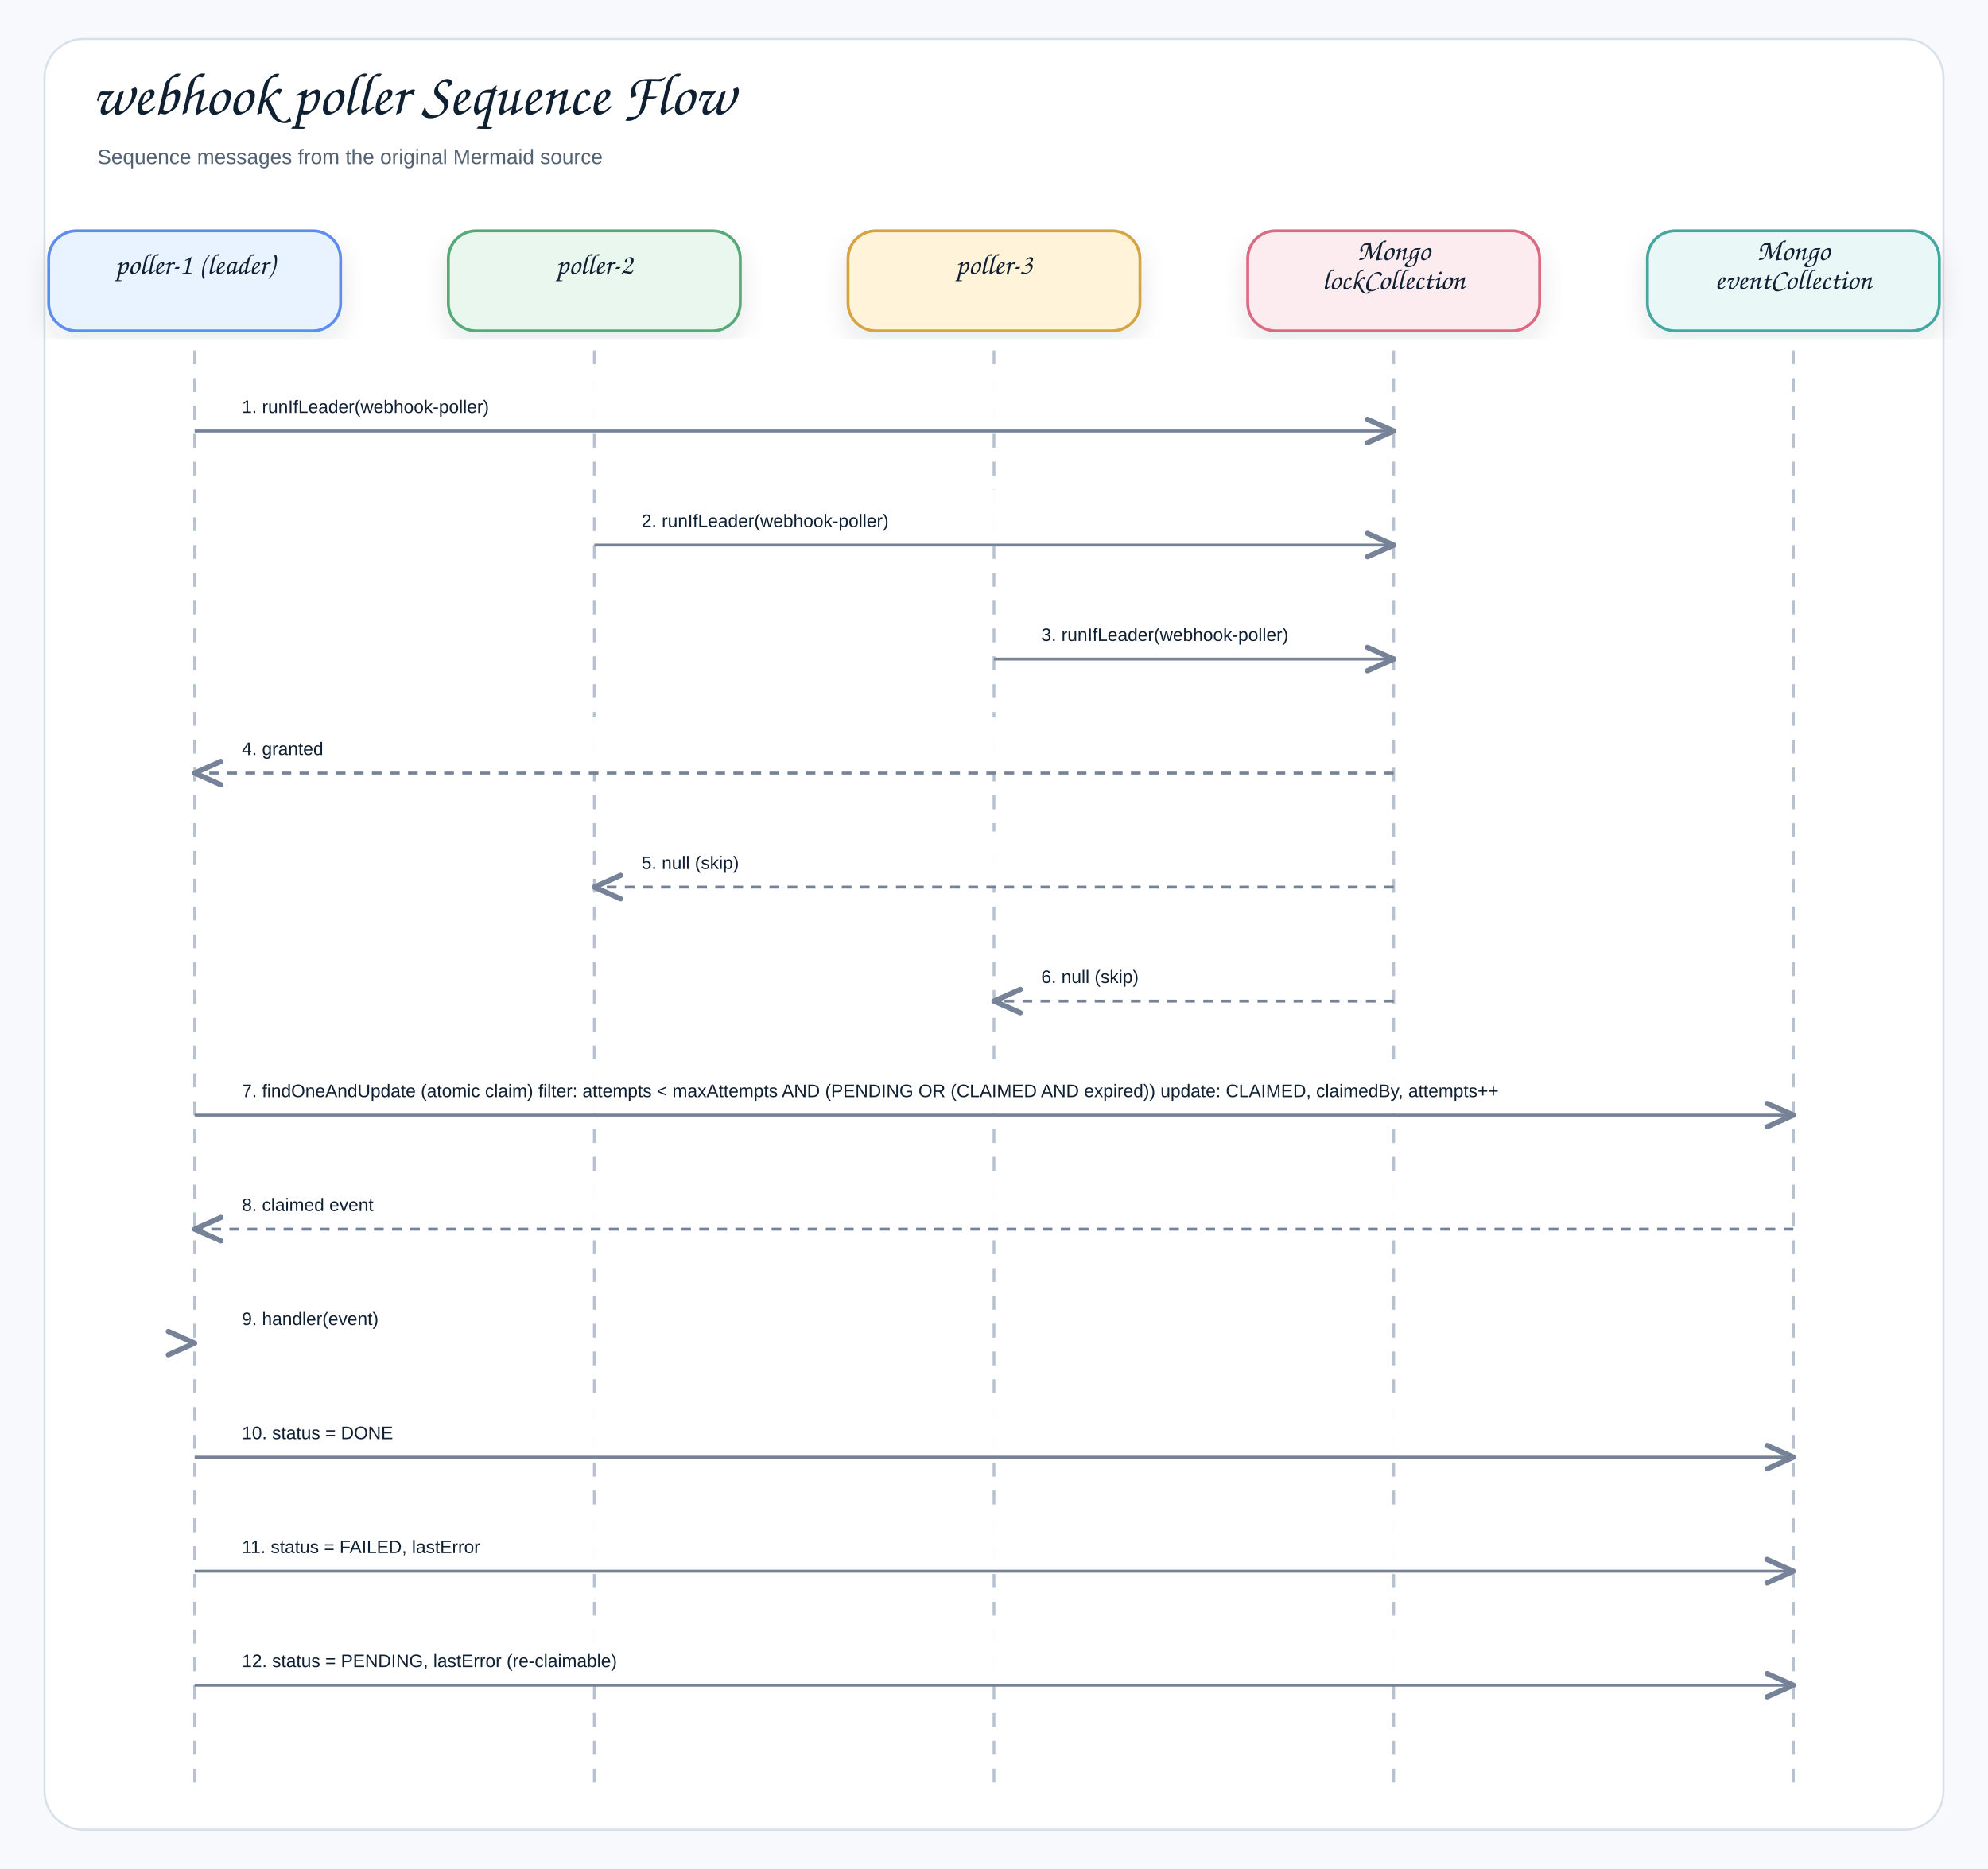
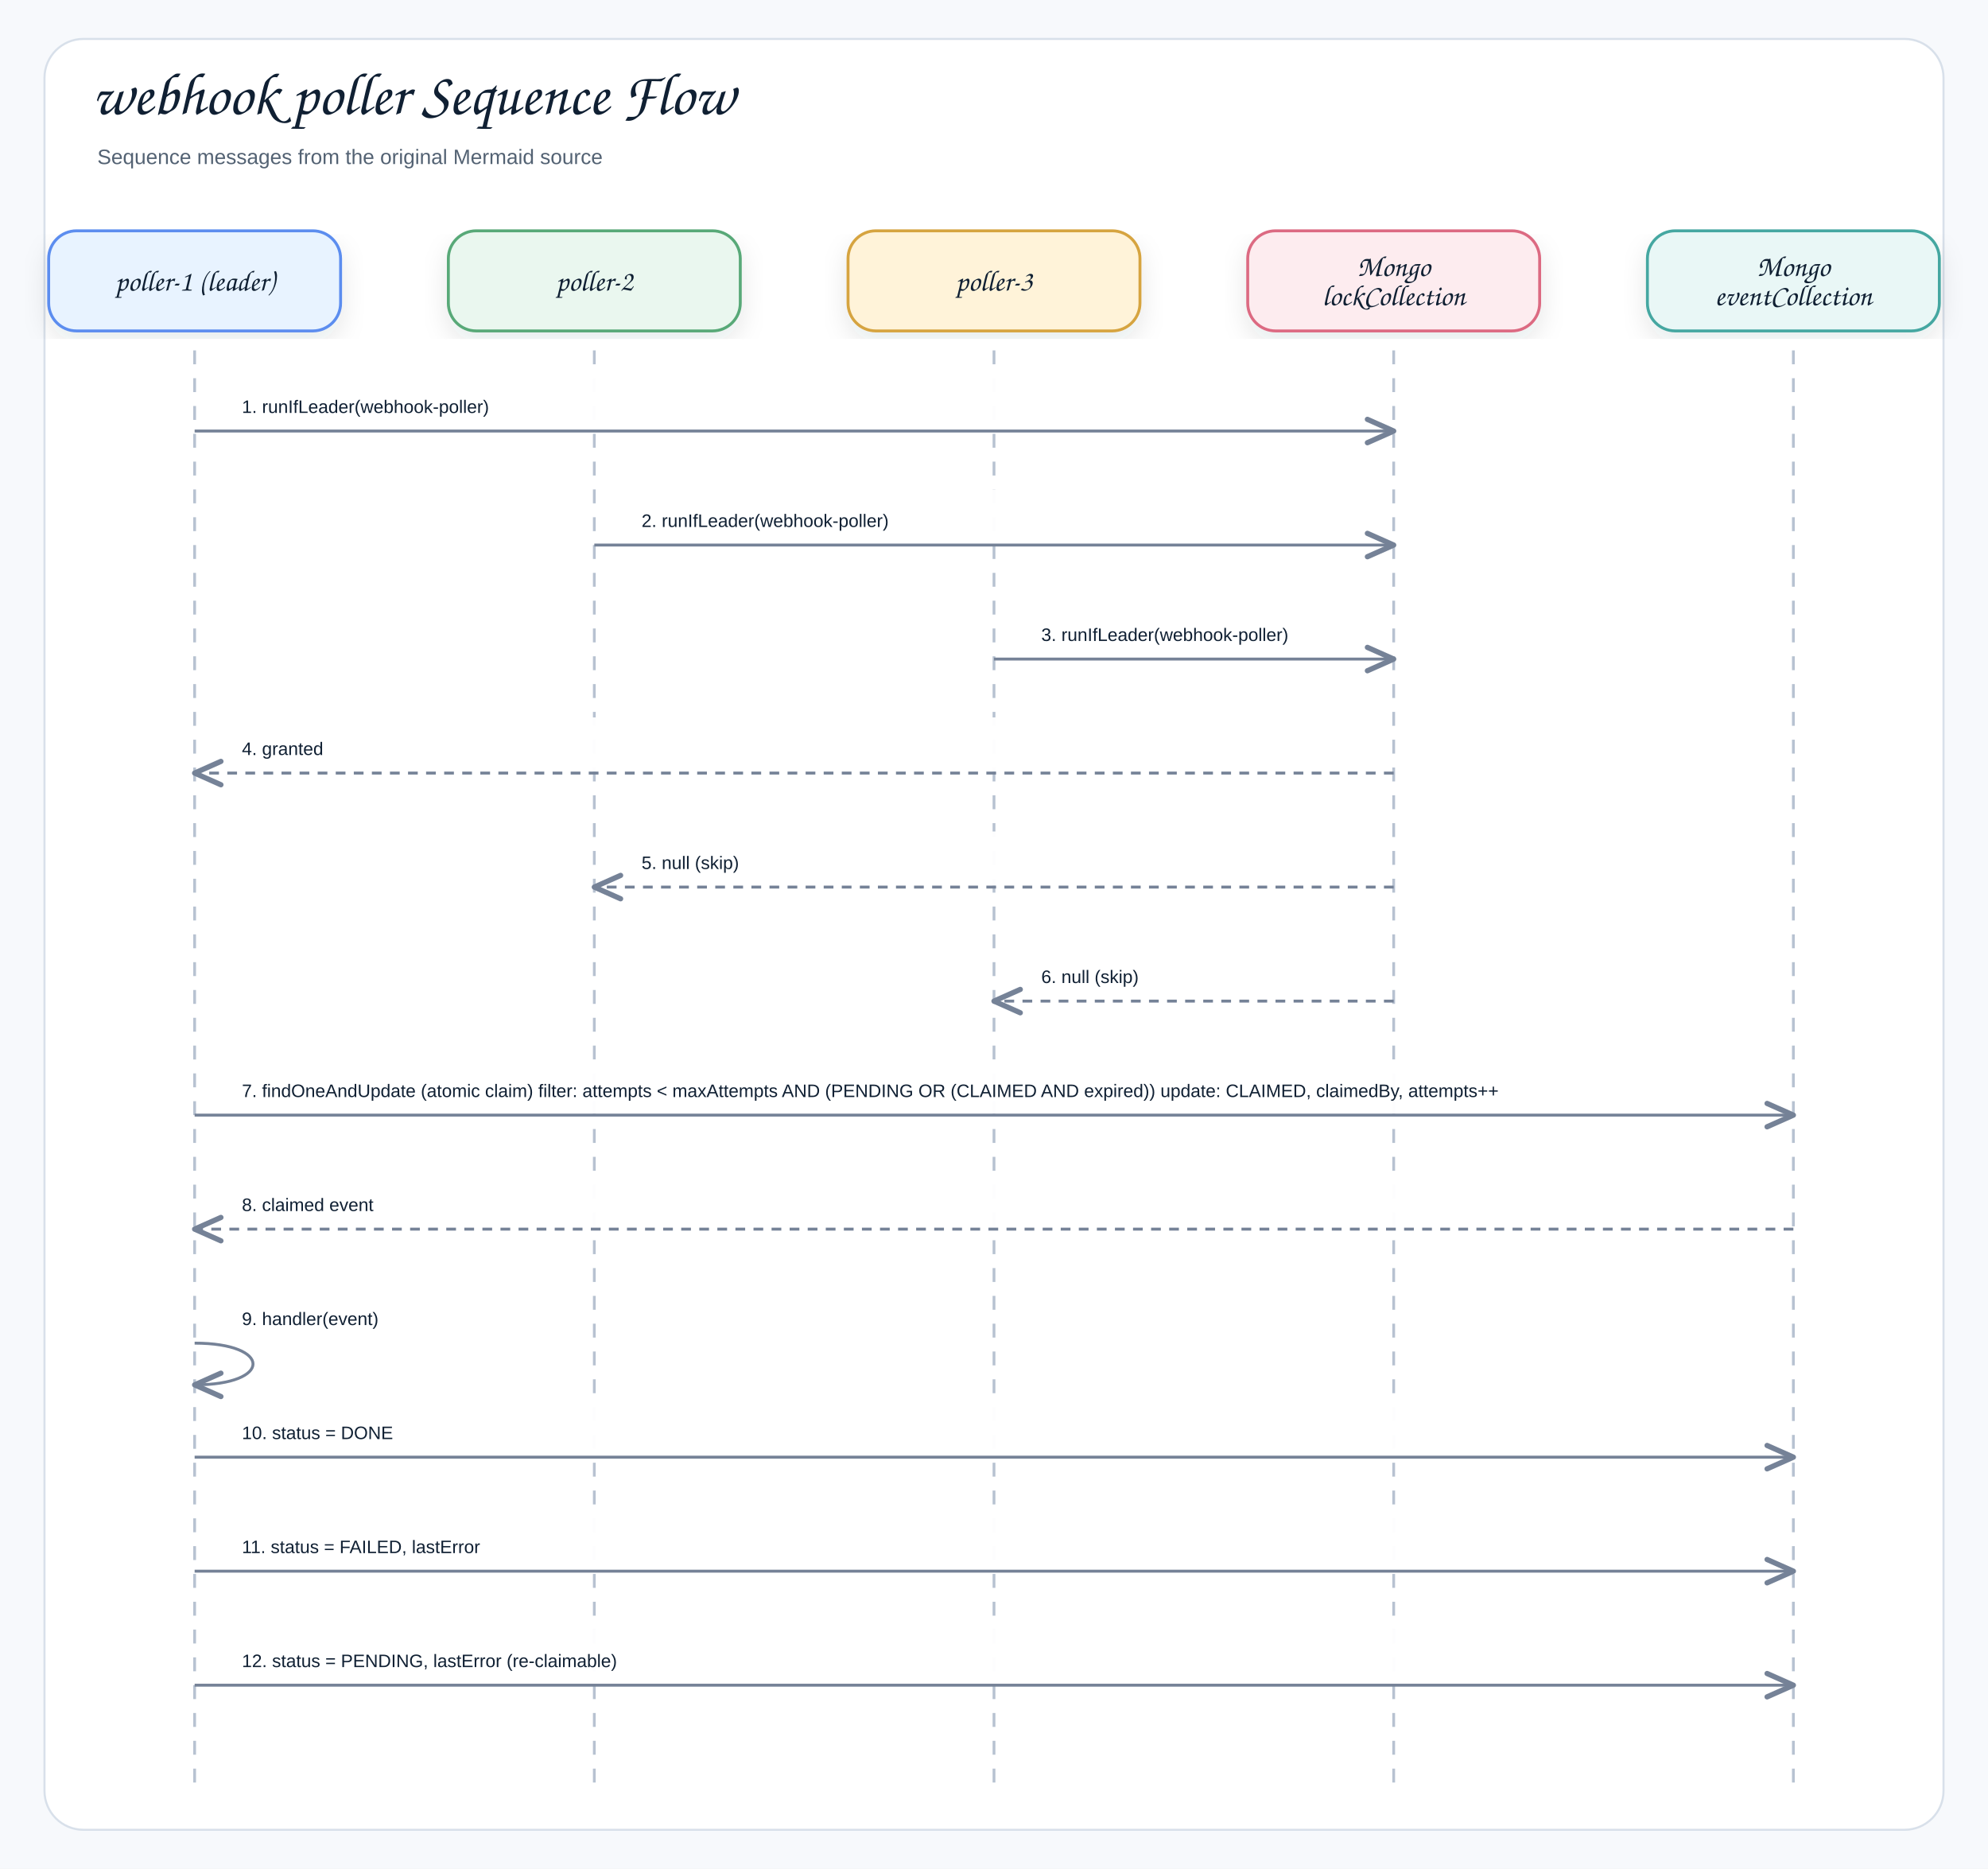
<svg xmlns="http://www.w3.org/2000/svg" width="1430" height="1344" viewBox="0 0 1430 1344" role="img" aria-label="webhook poller Sequence Flow">
  <defs>
    <filter id="shadow" x="-8%" y="-8%" width="116%" height="116%">
      <feDropShadow dx="0" dy="8" stdDeviation="9" flood-color="#1f2937" flood-opacity="0.10" />
    </filter>
    <marker id="openArrow" markerWidth="12" markerHeight="10" refX="10" refY="5" orient="auto" markerUnits="strokeWidth">
      <path d="M 1 1 L 10 5 L 1 9" fill="none" stroke="#758297" stroke-width="1.8" stroke-linecap="round" stroke-linejoin="round" />
    </marker>
    <marker id="inherit" markerWidth="14" markerHeight="12" refX="12" refY="6" orient="auto" markerUnits="strokeWidth">
      <path d="M 0 1 L 12 6 L 0 11 Z" fill="#ffffff" stroke="#758297" stroke-width="1.8" />
    </marker>
    <style>
    .canvas{fill:#f7f9fc}.frame{fill:#fff;stroke:#d8e0ea;stroke-width:1.5}
    .title{font-family:"Architects Daughter","Comic Sans MS","Comic Sans",cursive;font-size:43px;font-weight:400;fill:#102033}
    .subtitle{font-family:"Comic Sans MS","Comic Sans","Comic Neue",Arial,sans-serif;font-size:15px;font-weight:400;fill:#536273}
    .label{font-family:"Architects Daughter","Comic Sans MS","Comic Sans",cursive;font-size:25px;font-weight:400;fill:#102033}
    .smallLabel{font-family:"Architects Daughter","Comic Sans MS","Comic Sans",cursive;font-size:21px;font-weight:400;fill:#102033}
    .mono{font-family:"Comic Sans MS","Comic Sans","Comic Neue",Arial,sans-serif;font-size:12px;font-weight:400;fill:#102033}
    .small{font-family:"Comic Sans MS","Comic Sans","Comic Neue",Arial,sans-serif;font-size:12px;font-weight:400;fill:#536273}
    .strong{font-family:"Comic Sans MS","Comic Sans","Comic Neue",Arial,sans-serif;font-size:13px;font-weight:400;fill:#102033}
    .card{stroke-width:2.1;filter:url(#shadow)}.compartment{stroke-width:1.5;fill:none}
    .line{stroke:#758297;stroke-width:2.1;fill:none;marker-end:url(#openArrow)}
    .plainLine{stroke:#758297;stroke-width:2.1;fill:none}
    .dashed{stroke:#758297;stroke-width:2.1;stroke-dasharray:7 6;fill:none;marker-end:url(#openArrow)}
    .inheritLine{stroke:#758297;stroke-width:2.2;fill:none;marker-end:url(#inherit)}
    .implLine{stroke:#758297;stroke-width:2.2;stroke-dasharray:8 7;fill:none;marker-end:url(#inherit)}
  </style>
  </defs>
  <rect class="canvas" width="1430" height="1344" />
  <rect class="frame" x="32" y="28" width="1366" height="1288" rx="28" />
  <text class="title" x="66" y="82">webhook poller Sequence Flow</text>
  <text class="subtitle" x="70" y="118">Sequence messages from the original Mermaid source</text>
  <rect class="card" x="35" y="166" width="210" height="72" rx="20" fill="#E8F3FF" stroke="#5B8DEF" />
-   <text class="smallLabel" x="140" y="197" text-anchor="middle">poller-1 (leader)</text>
+   <text class="smallLabel" x="140" y="209" text-anchor="middle">poller-1 (leader)</text>
  <line x1="140" y1="252" x2="140" y2="1284" stroke="#b7c2d1" stroke-width="2" stroke-dasharray="10 10" />
  <rect class="card" x="322.5" y="166" width="210" height="72" rx="20" fill="#EAF7EF" stroke="#58A978" />
-   <text class="smallLabel" x="427.5" y="197" text-anchor="middle">poller-2</text>
+   <text class="smallLabel" x="427.5" y="209" text-anchor="middle">poller-2</text>
  <line x1="427.5" y1="252" x2="427.5" y2="1284" stroke="#b7c2d1" stroke-width="2" stroke-dasharray="10 10" />
  <rect class="card" x="610" y="166" width="210" height="72" rx="20" fill="#FFF3D9" stroke="#D6A441" />
-   <text class="smallLabel" x="715" y="197" text-anchor="middle">poller-3</text>
+   <text class="smallLabel" x="715" y="209" text-anchor="middle">poller-3</text>
  <line x1="715" y1="252" x2="715" y2="1284" stroke="#b7c2d1" stroke-width="2" stroke-dasharray="10 10" />
  <rect class="card" x="897.5" y="166" width="210" height="72" rx="20" fill="#FDECEF" stroke="#DC6B82" />
-   <text class="smallLabel" x="1002.5" y="187" text-anchor="middle">Mongo</text>
-   <text class="smallLabel" x="1002.5" y="208" text-anchor="middle">lockCollection</text>
+   <text class="smallLabel" x="1002.5" y="198.5" text-anchor="middle">Mongo</text>
+   <text class="smallLabel" x="1002.5" y="219.5" text-anchor="middle">lockCollection</text>
  <line x1="1002.5" y1="252" x2="1002.5" y2="1284" stroke="#b7c2d1" stroke-width="2" stroke-dasharray="10 10" />
  <rect class="card" x="1185" y="166" width="210" height="72" rx="20" fill="#E9F7F6" stroke="#45A7A1" />
-   <text class="smallLabel" x="1290" y="187" text-anchor="middle">Mongo</text>
-   <text class="smallLabel" x="1290" y="208" text-anchor="middle">eventCollection</text>
+   <text class="smallLabel" x="1290" y="198.5" text-anchor="middle">Mongo</text>
+   <text class="smallLabel" x="1290" y="219.5" text-anchor="middle">eventCollection</text>
  <line x1="1290" y1="252" x2="1290" y2="1284" stroke="#b7c2d1" stroke-width="2" stroke-dasharray="10 10" />
  <rect x="158" y="270" width="826.5" height="39" rx="12" fill="#ffffff" opacity="0.97" />
  <text class="strong" x="174" y="297" text-anchor="start">1. runIfLeader(webhook-poller)</text>
  <path class="line" d="M140 310 L1002.5 310" />
  <rect x="445.5" y="352" width="539" height="39" rx="12" fill="#ffffff" opacity="0.97" />
  <text class="strong" x="461.5" y="379" text-anchor="start">2. runIfLeader(webhook-poller)</text>
  <path class="line" d="M427.5 392 L1002.5 392" />
  <rect x="733" y="434" width="251.5" height="39" rx="12" fill="#ffffff" opacity="0.97" />
  <text class="strong" x="749" y="461" text-anchor="start">3. runIfLeader(webhook-poller)</text>
  <path class="line" d="M715 474 L1002.5 474" />
  <rect x="158" y="516" width="826.5" height="39" rx="12" fill="#ffffff" opacity="0.97" />
  <text class="strong" x="174" y="543" text-anchor="start">4. granted</text>
  <path class="dashed" d="M1002.5 556 L140 556" />
  <rect x="445.5" y="598" width="539" height="39" rx="12" fill="#ffffff" opacity="0.97" />
  <text class="strong" x="461.5" y="625" text-anchor="start">5. null (skip)</text>
  <path class="dashed" d="M1002.5 638 L427.5 638" />
  <rect x="733" y="680" width="251.5" height="39" rx="12" fill="#ffffff" opacity="0.97" />
  <text class="strong" x="749" y="707" text-anchor="start">6. null (skip)</text>
  <path class="dashed" d="M1002.5 720 L715 720" />
  <rect x="158" y="762" width="1114" height="39" rx="12" fill="#ffffff" opacity="0.97" />
  <text class="strong" x="174" y="789" text-anchor="start">7. findOneAndUpdate (atomic claim) filter: attempts &lt; maxAttempts AND (PENDING OR (CLAIMED AND expired)) update: CLAIMED, claimedBy, attempts++</text>
  <path class="line" d="M140 802 L1290 802" />
  <rect x="158" y="844" width="1114" height="39" rx="12" fill="#ffffff" opacity="0.97" />
  <text class="strong" x="174" y="871" text-anchor="start">8. claimed event</text>
  <path class="dashed" d="M1290 884 L140 884" />
  <rect x="158" y="926" width="190" height="39" rx="12" fill="#ffffff" opacity="0.97" />
  <text class="strong" x="174" y="953" text-anchor="start">9. handler(event)</text>
-   <path class="line" d="M140 966 L140 966" />
+   <path class="line" d="M140 966 C196 966 196 996 140 996" />
  <rect x="158" y="1008" width="1114" height="39" rx="12" fill="#ffffff" opacity="0.97" />
  <text class="strong" x="174" y="1035" text-anchor="start">10. status = DONE</text>
  <path class="line" d="M140 1048 L1290 1048" />
  <rect x="158" y="1090" width="1114" height="39" rx="12" fill="#ffffff" opacity="0.97" />
  <text class="strong" x="174" y="1117" text-anchor="start">11. status = FAILED, lastError</text>
  <path class="line" d="M140 1130 L1290 1130" />
  <rect x="158" y="1172" width="1114" height="39" rx="12" fill="#ffffff" opacity="0.97" />
  <text class="strong" x="174" y="1199" text-anchor="start">12. status = PENDING, lastError (re-claimable)</text>
  <path class="line" d="M140 1212 L1290 1212" />
</svg>
